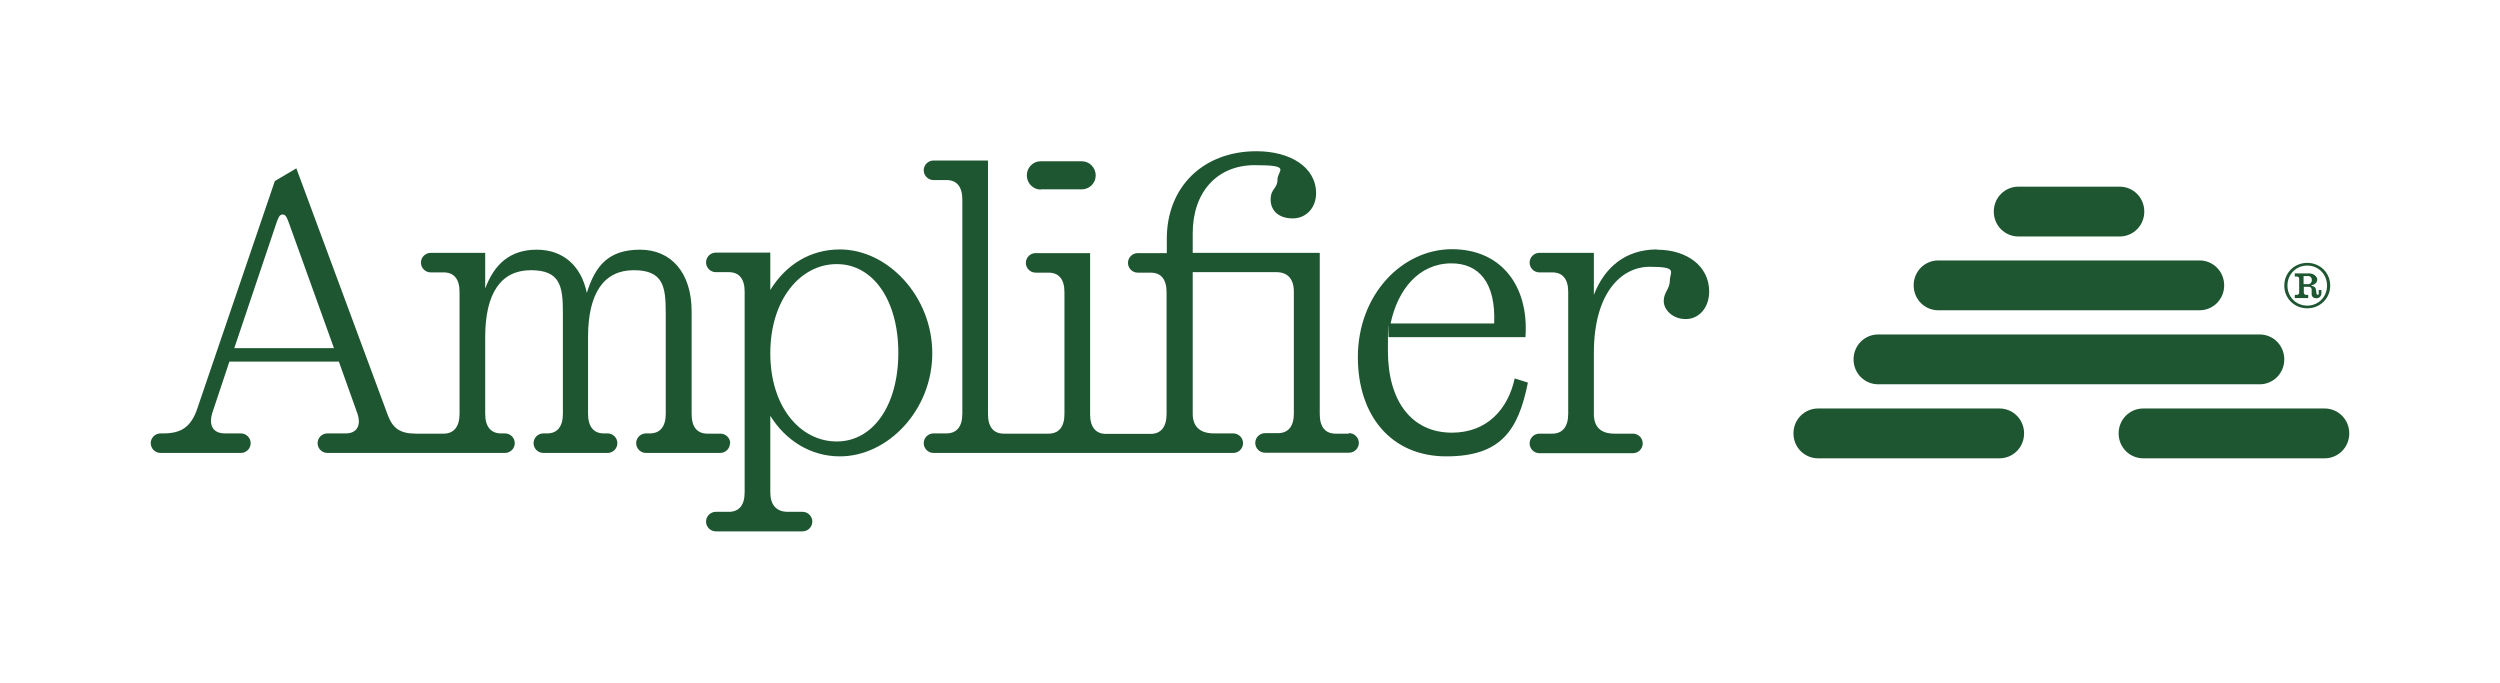
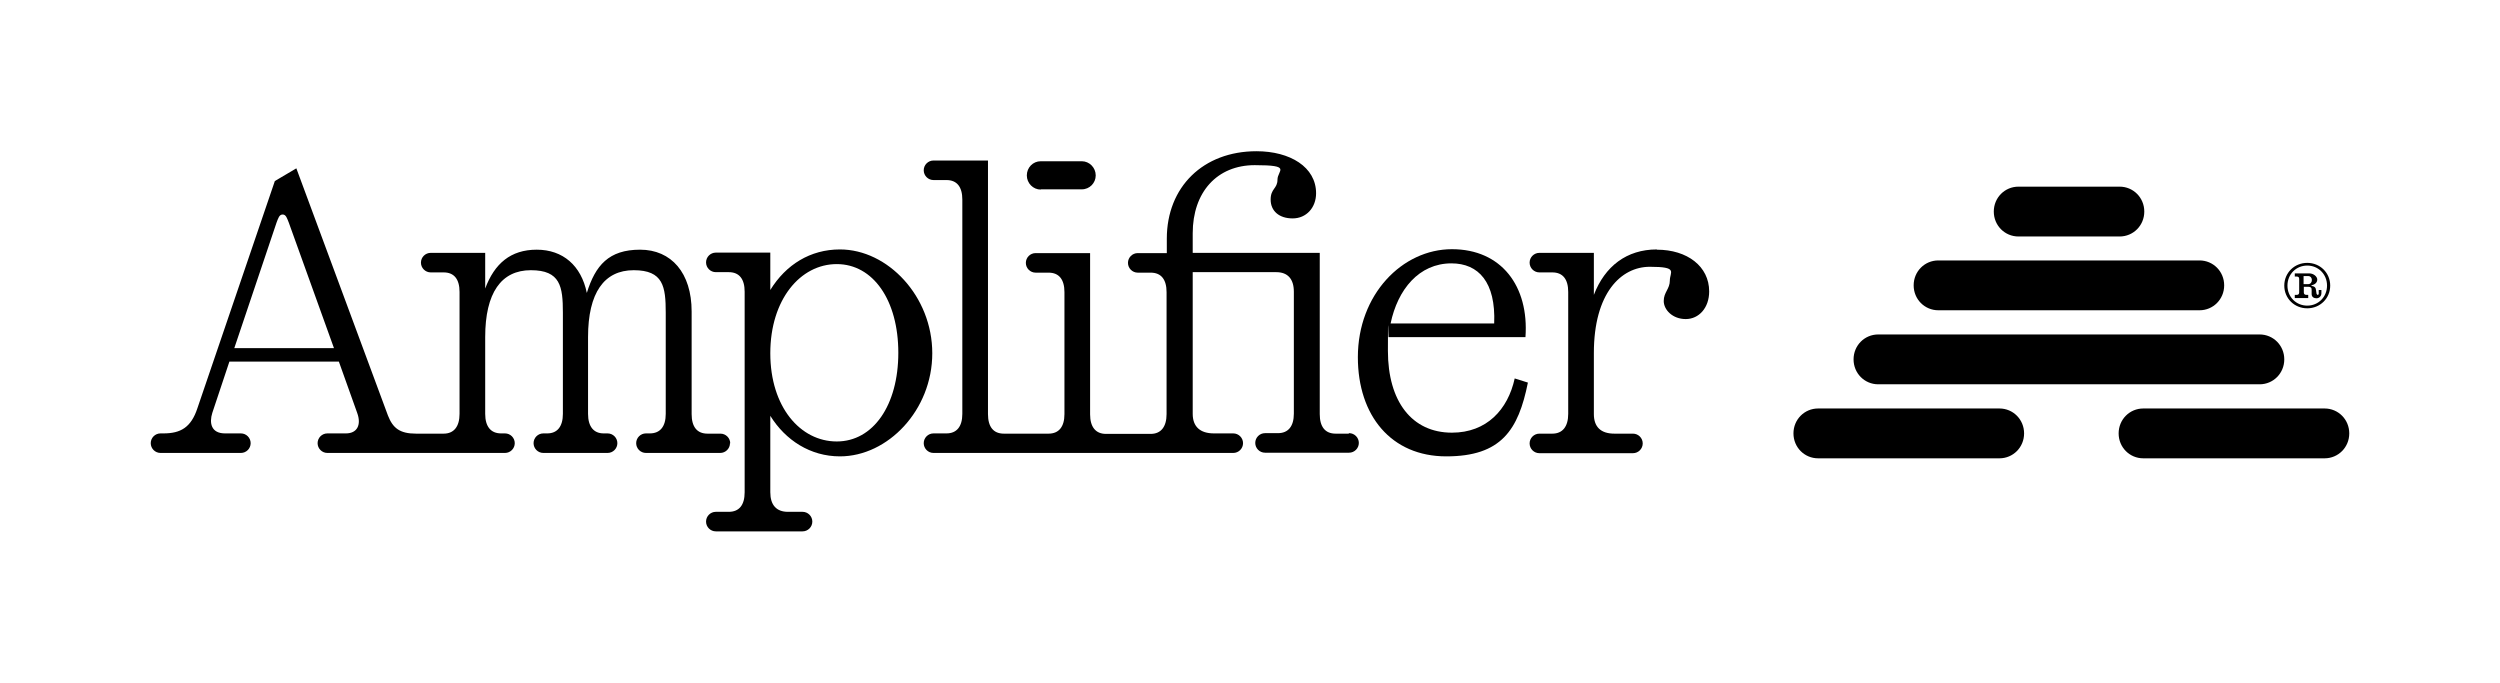
- <svg xmlns="http://www.w3.org/2000/svg" viewBox="0 0 1023.3 279.4" fill="#1e5631">
+ <svg xmlns="http://www.w3.org/2000/svg" viewBox="0 0 1023.3 279.4" fill="#000000">
  <path d="M298.9,181.5c0-2.2-1.8-4-4-4h-5.3c-4.3,0-6.5-2.8-6.5-8v-42c0-15.8-8.3-25.3-21.1-25.3s-18.3,6.4-21.8,17.7c-2.3-11.2-9.8-17.7-20.5-17.7s-17.3,5.7-21.1,15.9v-14.6h-22.3c-2.2,0-4,1.8-4,4s1.8,4,4,4h5.3c4.3,0,6.5,2.8,6.5,8v49.9c0,5.2-2.3,8.1-6.5,8.1h-11.3c-6.7,0-9.5-2.3-11.5-7.4l-37.5-101.2-8.8,5.2-31.7,93c-2.6,7.9-6.9,10.3-13.9,10.3h-1.2c-2.2,0-4,1.8-4,4h0c0,2.2,1.8,4,4,4h32.9c2.2,0,4-1.8,4-4s-1.8-4-4-4h-6.5c-5.7,0-6.5-4.3-5.2-8.4l7-21h44.8l7.5,21c1.8,4.9,0,8.4-4.6,8.4h-7.6c-2.2,0-4,1.8-4,4s1.8,4,4,4h72.7c2.2,0,4-1.8,4-4s-1.8-4-4-4h-1.6c-4.2,0-6.5-2.8-6.5-8v-31.4c0-18.2,6.6-27.4,18.7-27.4s13.1,6.7,13.1,17.4v41.4c0,5.2-2.3,8-6.4,8h-1.6c-2.2,0-4,1.8-4,4s1.8,4,4,4h26.3c2.2,0,4-1.8,4-4s-1.8-4-4-4h-1.6c-4.1,0-6.4-2.8-6.4-8v-31.4c0-18.2,6.6-27.4,18.7-27.4s13.1,6.7,13.1,17.4v41.4c0,5.2-2.3,8-6.5,8h-1.6c-2.2,0-4,1.8-4,4s1.8,4,4,4h30.4c2.2,0,4-1.8,4-4ZM136.6,142.5h-40.7l17.3-51.4c.7-1.8,1.1-3.3,2.5-3.3s1.8,1.6,2.5,3.3l18.5,51.4h0Z" />
  <path d="M343.8,102.1c-12.1,0-22.1,6.2-28.5,16.6v-15.3h-22.3c-2.2,0-4,1.8-4,4s1.8,4,4,4h5.3c4.3,0,6.5,2.8,6.5,8v82.1c0,5.3-2.3,8-6.5,8h-5.3c-2.2,0-4,1.8-4,4s1.8,4,4,4h35.5c2.2,0,4-1.8,4-4s-1.8-4-4-4h-6c-4.7,0-7.2-2.8-7.2-8v-31.3c6.2,10,16.4,16.6,28.5,16.6,19.6,0,37.8-18.9,37.8-42.2s-18.2-42.5-37.8-42.5ZM342.5,180.7c-14.9,0-27.2-14.1-27.2-36.1s12.3-36.5,27.2-36.5,25.2,14.8,25.2,36.3-10.3,36.3-25.2,36.3Z" />
  <path d="M552,177.5h-5.3c-4.3,0-6.5-2.8-6.5-8v-66h-52v-8c0-16.9,10-27.9,25.4-27.9s9.3,2.1,9.3,5.9-2.8,3.6-2.8,8.2,3.4,7.7,9,7.7,9.6-4.4,9.6-10.3c0-10.7-10.6-17.2-24.4-17.2-21.8,0-36.7,14.6-36.7,35.8v5.9h-11.9c-2.2,0-4,1.8-4,4s1.8,4,4,4h5.3c4.3,0,6.5,2.8,6.5,8v49.9c0,5.2-2.3,8.1-6.5,8.1h-9.3s-9,0-9,0c-4.2,0-6.5-2.8-6.5-8v-66h-22.3c-2.2,0-4,1.8-4,4s1.8,4,4,4h5.3c4.3,0,6.5,2.8,6.5,8v49.9c0,5.2-2.3,8-6.5,8h-9.3s-9,0-9,0c-4.3,0-6.5-2.8-6.5-8v-103.8h-22.3c-2.2,0-4,1.8-4,4s1.8,4,4,4h5.3c4.3,0,6.5,2.8,6.5,8v87.7c0,5.2-2.3,8-6.5,8h-5.3c-2.2,0-4,1.8-4,4h0c0,2.2,1.8,4,4,4h37.9s42.2,0,42.2,0h0s42.6,0,42.6,0c2.2,0,4-1.8,4-4s-1.8-4-4-4h-7.9c-5.7,0-8.7-2.8-8.7-8v-58h34.2c4.7,0,7.2,2.8,7.2,8v49.9c0,5.2-2.3,8-6.5,8h-5.3c-2.2,0-4,1.8-4,4s1.8,4,4,4h34.4c2.2,0,4-1.8,4-4s-1.8-4-4-4Z" />
  <path d="M594.3,177.1c-16.4,0-26.2-12.8-26.2-33.5s.2-3.9.3-5.6h56c1.5-20.8-9.8-36-30.1-36s-38.5,18.5-38.5,44.2h0c0,24,13.7,40.6,36.2,40.6s29.5-10.8,33.4-30.2l-5.4-1.7c-2.8,12.8-11.5,22.2-25.7,22.2ZM594.1,107.8c11.1,0,18.2,7.7,17.5,24.6h-42.4c2.9-13.9,11.6-24.6,24.9-24.6Z" />
  <path d="M678.2,102.1c-12.4,0-21.3,6.9-25.8,18.6v-17.2h-22.3c-2.2,0-4,1.8-4,4s1.8,4,4,4h5.3c4.3,0,6.5,2.8,6.5,8v49.9c0,5.2-2.3,8.1-6.5,8.1h-5.3c-2.2,0-4,1.8-4,4h0c0,2.2,1.8,4,4,4h38.3c2.2,0,4-1.8,4-4s-1.8-4-4-4h-7.6c-5.6,0-8.4-2.8-8.4-8v-25c0-24.5,11.1-35.3,22.9-35.3s8.2,2.1,8.2,5.6-2.5,4.8-2.5,8.4,3.6,7.4,9,7.4,9.6-4.6,9.6-11.3c0-10.3-9-17.1-21.4-17.1Z" />
  <path d="M426,77.5h16.8c3.2,0,5.7-2.6,5.7-5.7h0c0-3.2-2.6-5.8-5.7-5.8h-16.8c-3.2,0-5.7,2.6-5.7,5.8h0c0,3.2,2.6,5.8,5.7,5.8Z" />
  <path d="M818.4,167.2h-74.2c-5.6,0-10.1,4.5-10.1,10.2s4.5,10.2,10.1,10.2h74.2c5.6,0,10.1-4.5,10.1-10.2s-4.5-10.2-10.1-10.2Z" />
  <path d="M951.5,167.2h-74.2c-5.6,0-10.1,4.5-10.1,10.2s4.5,10.2,10.1,10.2h74.2c5.6,0,10.1-4.5,10.1-10.2s-4.5-10.2-10.1-10.2Z" />
  <path d="M768.8,157.3h156.1c5.6,0,10.1-4.5,10.1-10.2s-4.5-10.2-10.1-10.2h-156.1c-5.6,0-10.1,4.5-10.1,10.2s4.5,10.2,10.1,10.2Z" />
  <path d="M793.4,127h106.9c5.6,0,10.1-4.5,10.1-10.2s-4.5-10.2-10.1-10.2h-106.9c-5.6,0-10.1,4.5-10.1,10.2s4.5,10.2,10.1,10.2Z" />
  <path d="M826.2,96.8h41.4c5.6,0,10.1-4.5,10.1-10.2s-4.5-10.2-10.1-10.2h-41.4c-5.6,0-10.1,4.5-10.1,10.2s4.5,10.2,10.1,10.2Z" />
  <path d="M944.8,120.7h-.7c-.7,0-1.1-.3-1.1-1v-2.3h2c.8,0,1.3.4,1.2,1.4v1.6s0,0,0,0c0,1.2,1,1.7,2,1.7s2-.8,2-2.1v-1.3h-1.1v1.5c0,.3-.2.5-.4.5s-.4-.2-.5-.5l-.2-1.4c-.1-1.1-.6-1.6-1.9-1.8v-.2c1.7-.4,2.4-1.3,2.4-2.4s-1.4-2.5-3.3-2.5h-5.9v1.3h.8c.7,0,1,.3,1,1v5.5c0,.7-.4,1-1,1h-.8v1.3h5.5v-1.3ZM942.9,113h1.9c.9,0,1.5.7,1.5,1.6h0c0,1-.6,1.7-1.5,1.7h-1.9v-3.3Z" />
  <path d="M944.4,126.2c5.3,0,9.4-4.1,9.4-9.3s-4.1-9.3-9.4-9.3-9.4,4.1-9.4,9.3,4.1,9.3,9.4,9.3ZM944.4,108.7c4.5,0,8.1,3.5,8.1,8.2s-3.6,8.2-8.1,8.2-8.1-3.5-8.1-8.2,3.6-8.2,8.1-8.2Z" />
</svg>
